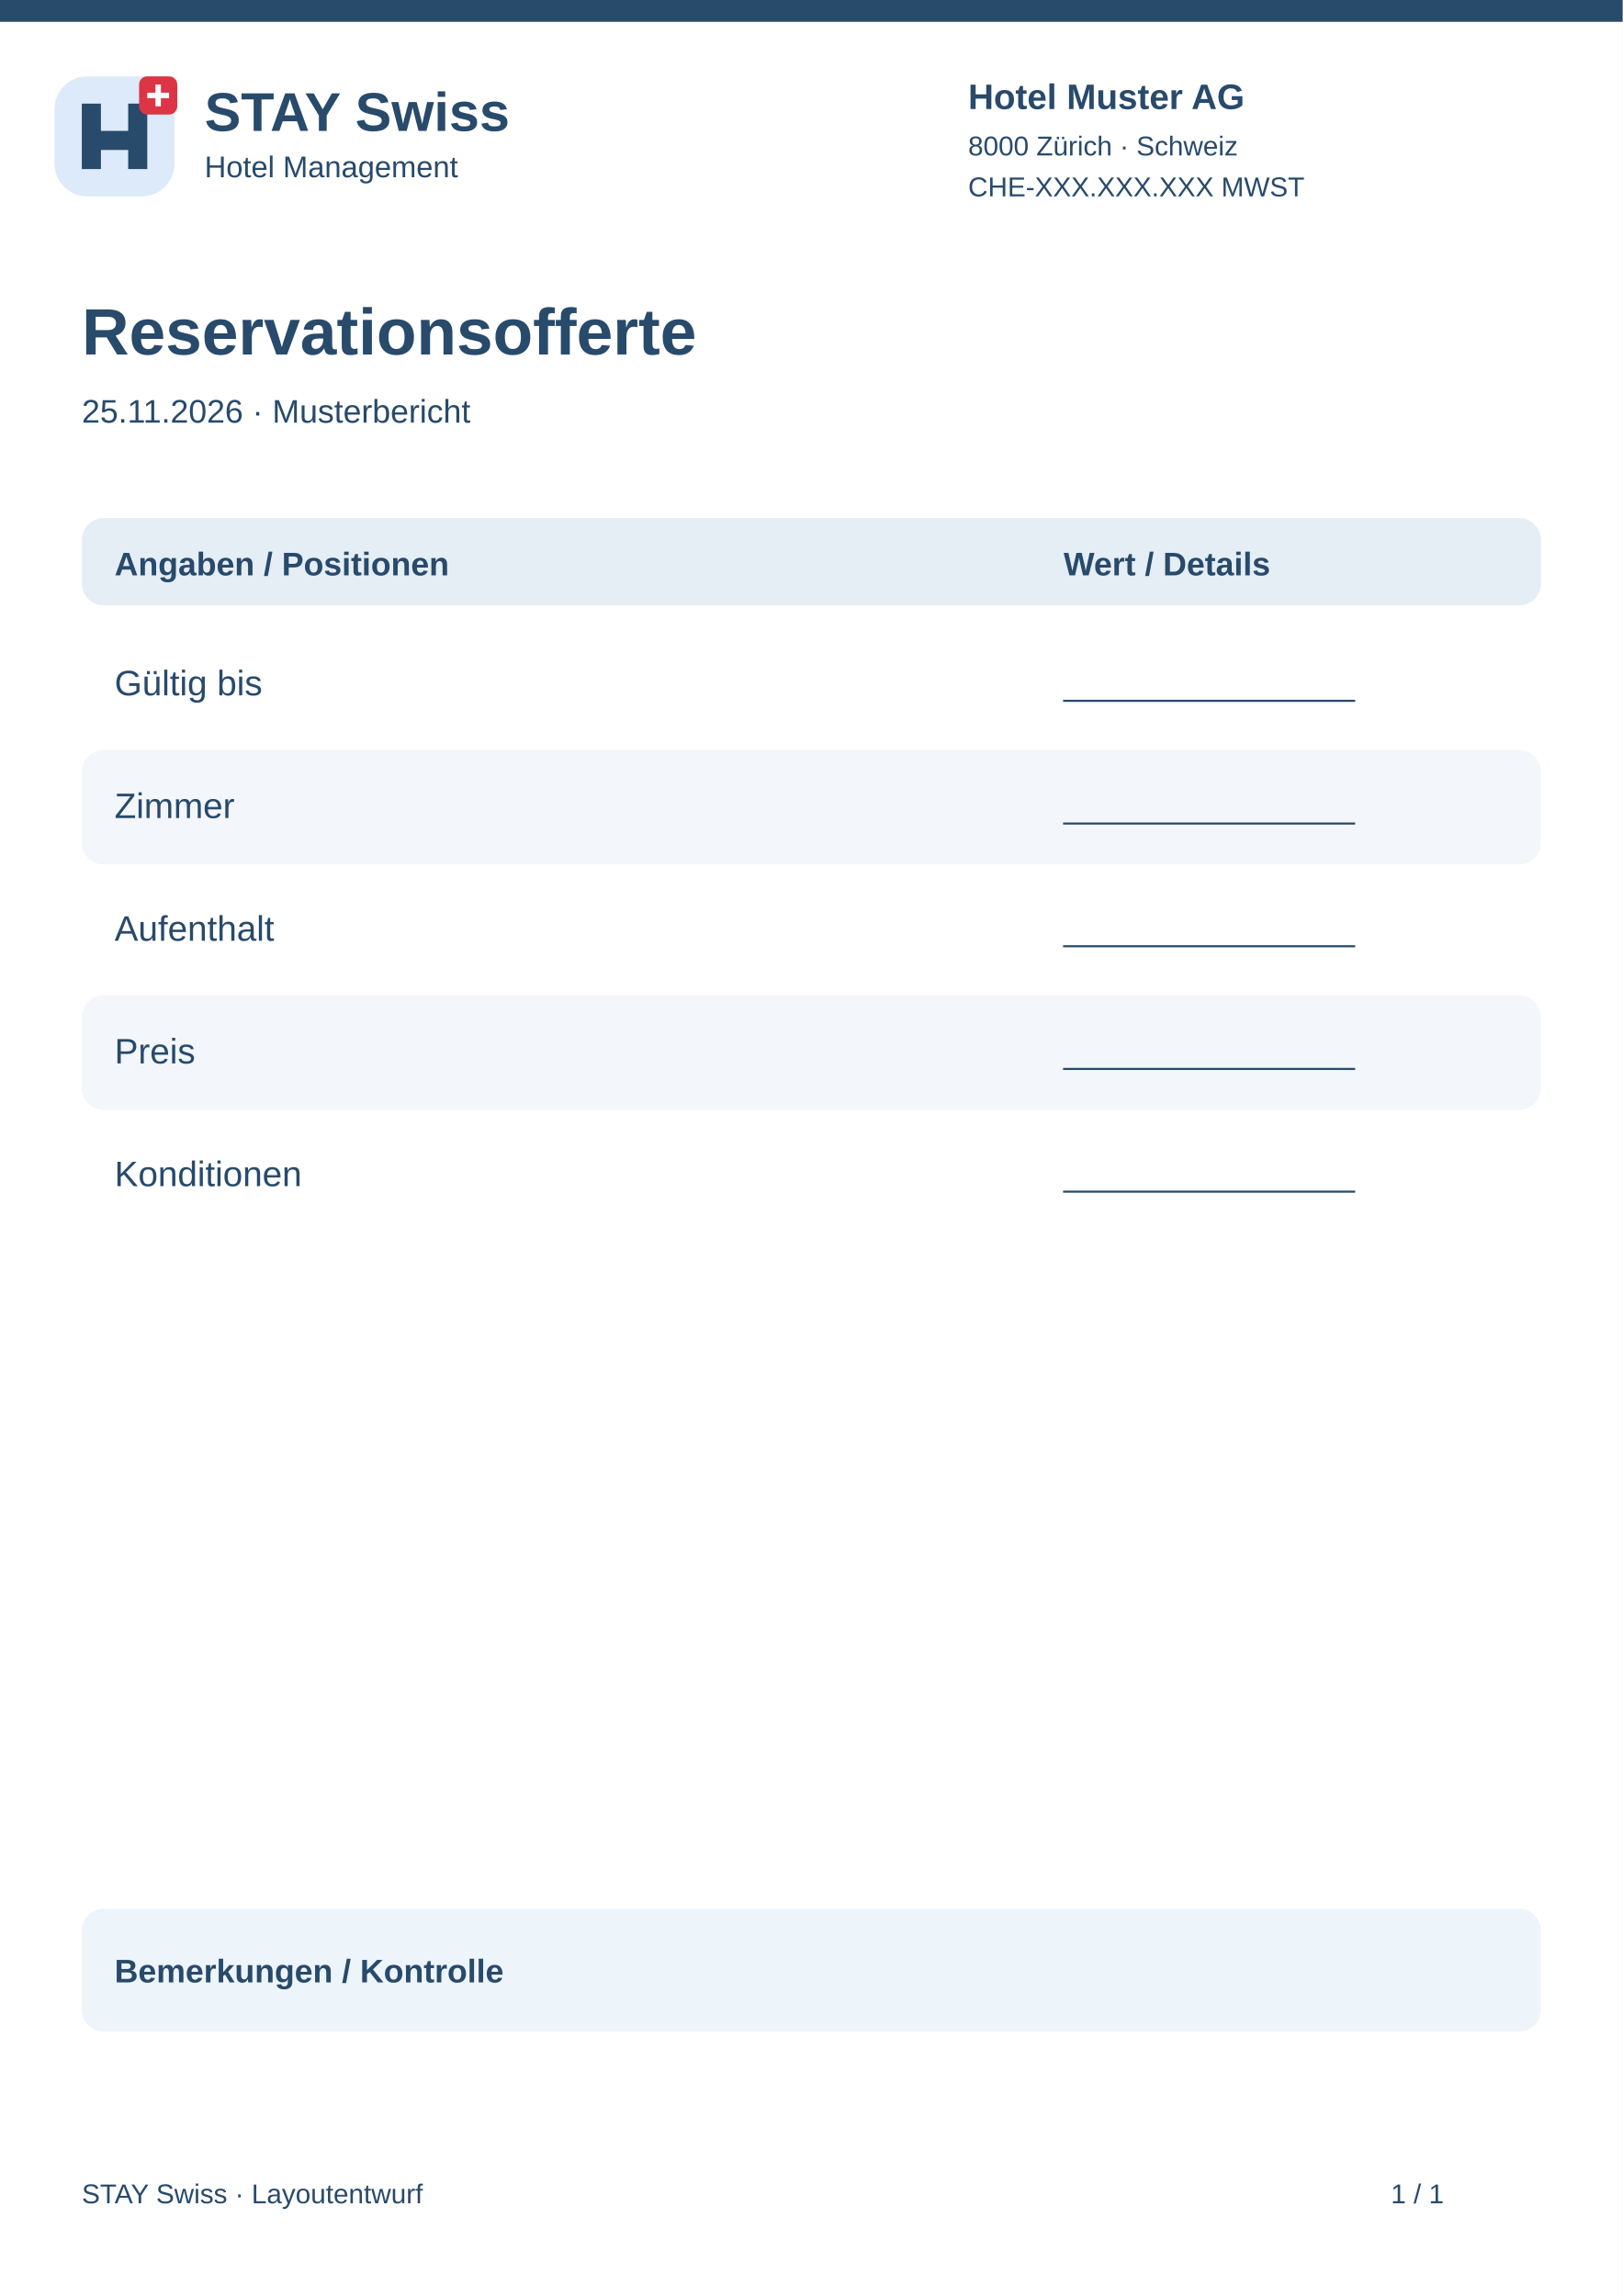
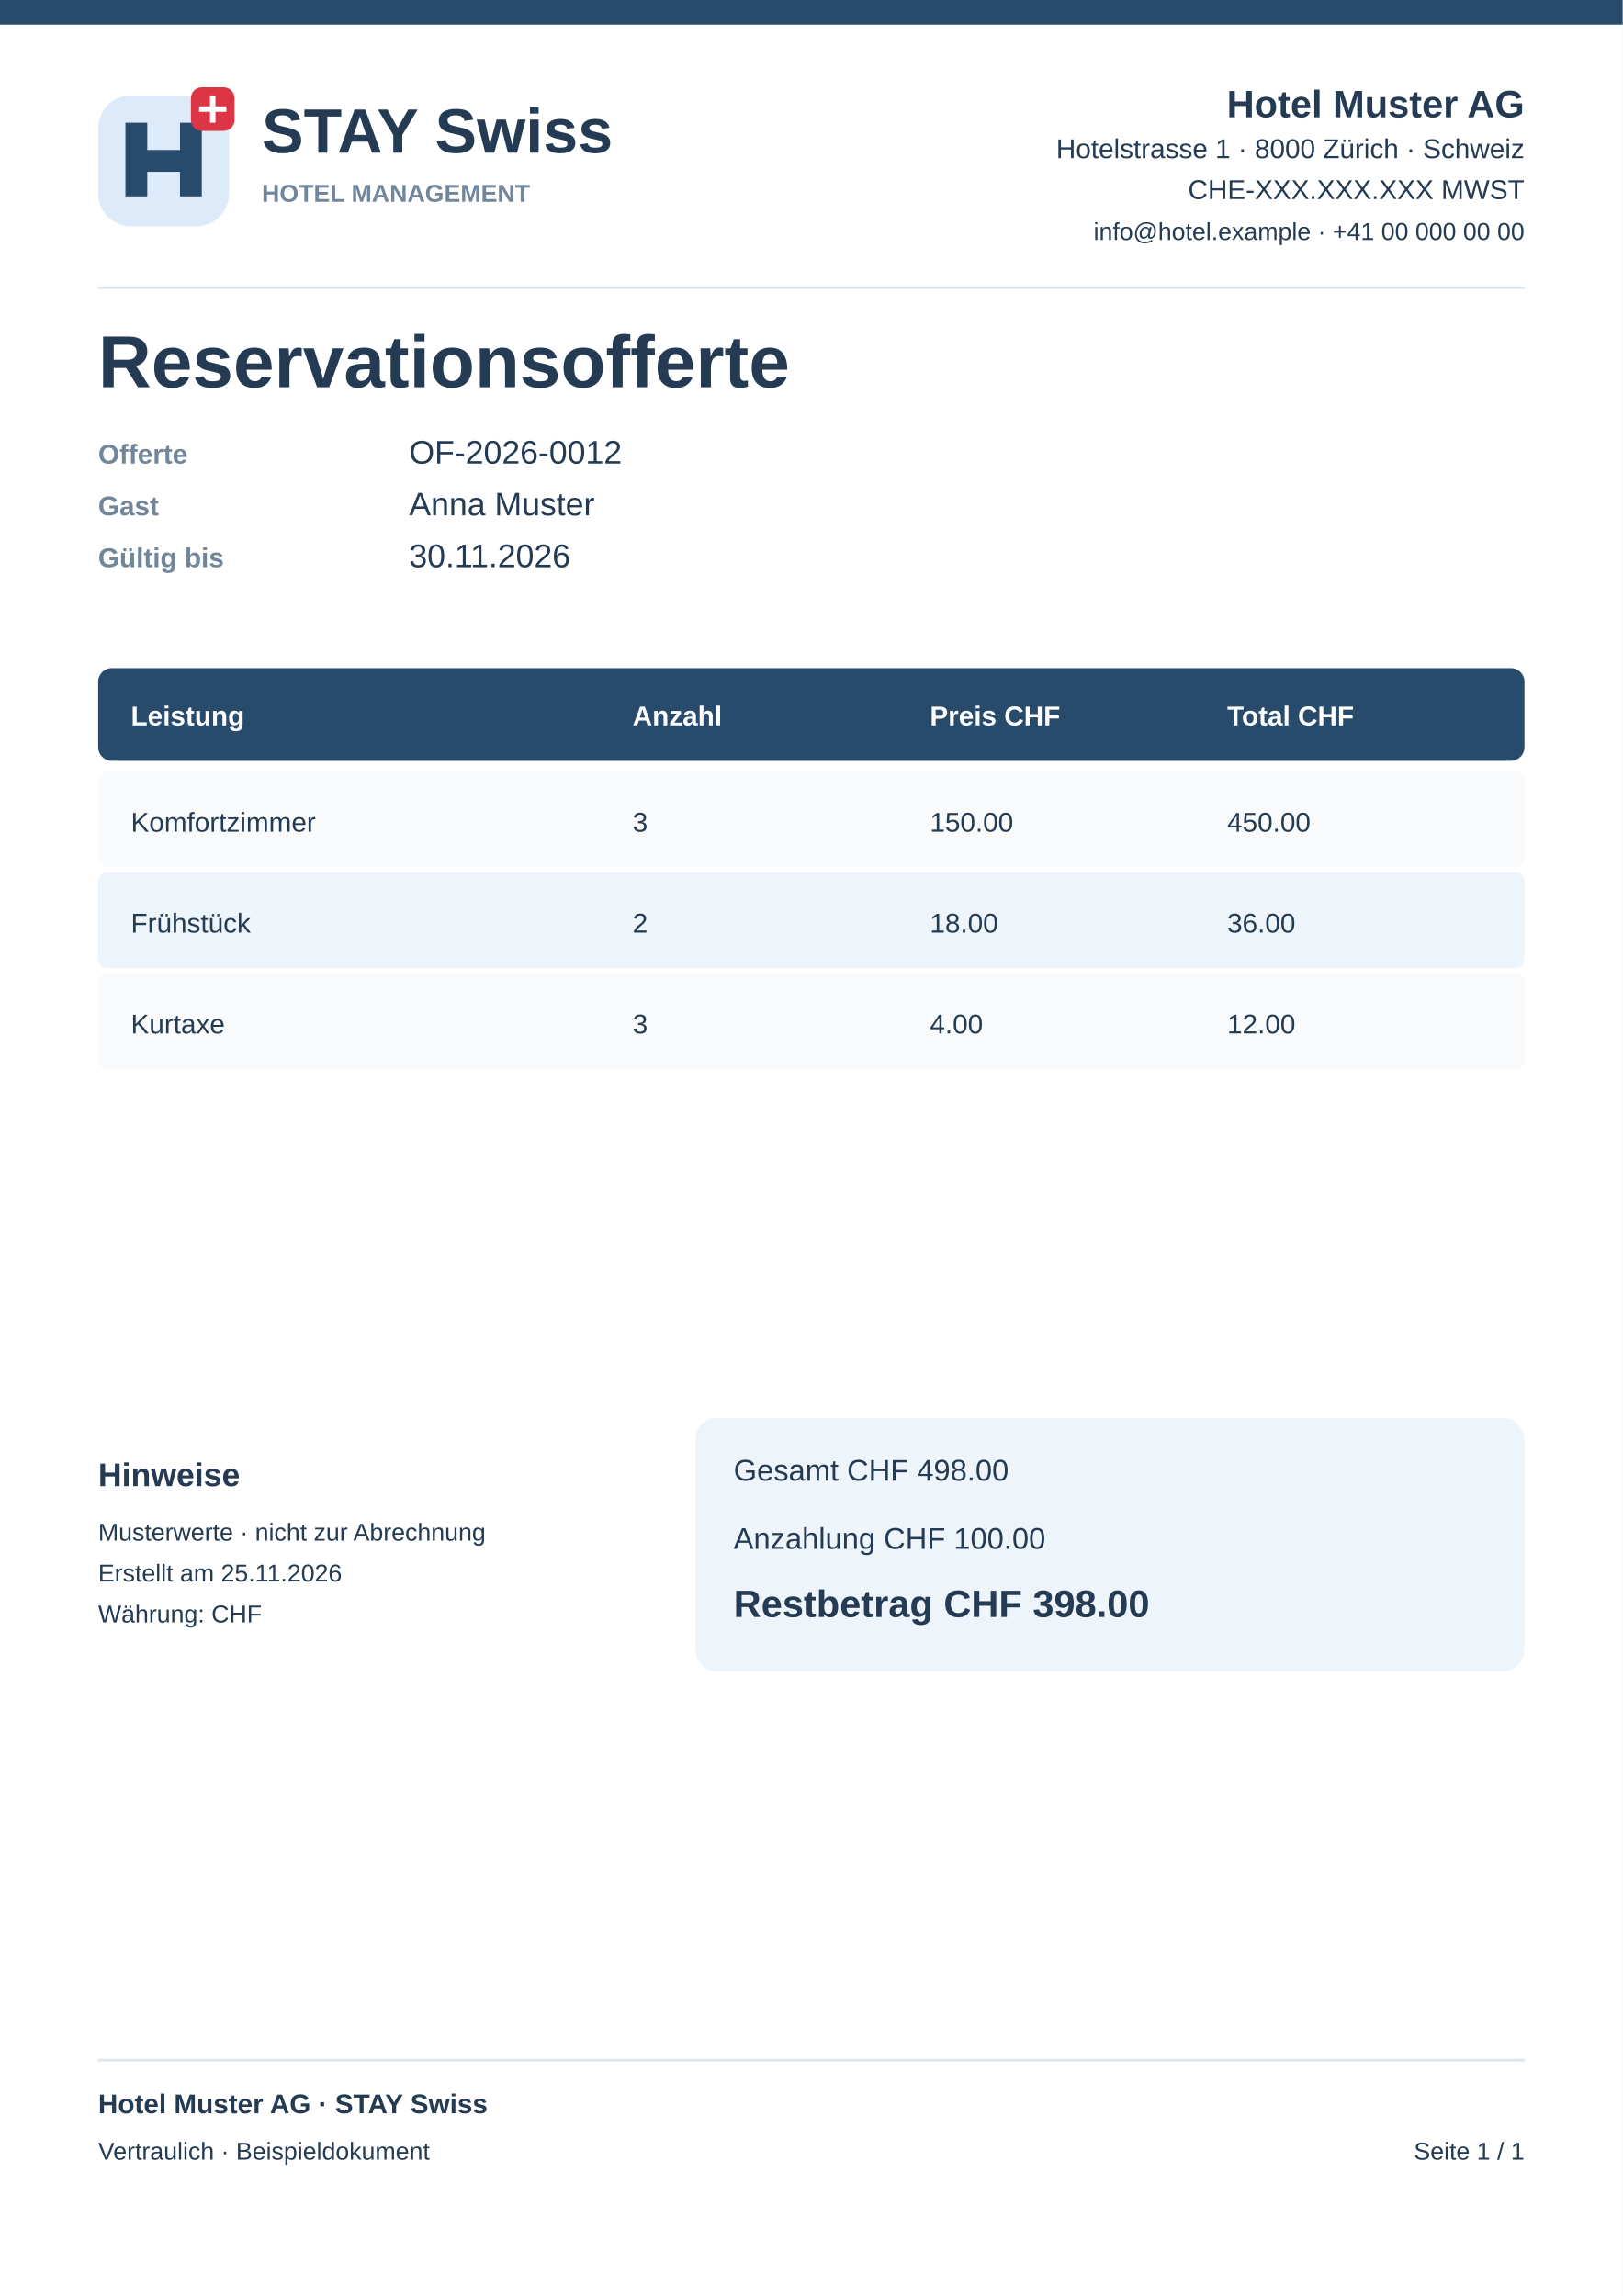
<svg xmlns="http://www.w3.org/2000/svg" width="595" height="842" viewBox="0 0 595 842">
  <rect x="0" y="0" width="595" height="842" rx="0" fill="#fff" />
-   <rect x="0" y="0" width="595" height="8" rx="0" fill="#284a6b" />
-   <g transform="translate(20 28)">
-     <rect x="0" y="0" width="44" height="44" rx="12" fill="#dceafa" />
-     <path d="M10 34V10H17V20H27V10H34V34H27V27H17V34Z" fill="#284a6b" />
-     <rect x="31" y="0" width="14" height="14" rx="3" fill="#dc3545" />
-     <path d="M38 3v8m-4-4h8" stroke="white" stroke-width="2" />
-   </g>
-   <text x="75" y="48" font-family="Arial,sans-serif" font-size="20" font-weight="700" fill="#284a6b">STAY Swiss</text>
-   <text x="75" y="65" font-family="Arial,sans-serif" font-size="11" font-weight="400" fill="#284a6b">Hotel Management</text>
-   <text x="355" y="40" font-family="Arial,sans-serif" font-size="13" font-weight="700" fill="#284a6b">Hotel Muster AG</text>
-   <text x="355" y="57" font-family="Arial,sans-serif" font-size="10" font-weight="400" fill="#284a6b">8000 Zürich · Schweiz</text>
-   <text x="355" y="72" font-family="Arial,sans-serif" font-size="10" font-weight="400" fill="#284a6b">CHE-XXX.XXX.XXX MWST</text>
-   <text x="30" y="130" font-family="Arial,sans-serif" font-size="24" font-weight="700" fill="#284a6b">Reservationsofferte</text>
-   <text x="30" y="155" font-family="Arial,sans-serif" font-size="12" font-weight="400" fill="#284a6b">25.11.2026 · Musterbericht</text>
-   <rect x="30" y="190" width="535" height="32" rx="8" fill="#e5edf5" />
-   <text x="42" y="211" font-family="Arial,sans-serif" font-size="12" font-weight="700" fill="#284a6b">Angaben / Positionen</text>
-   <text x="390" y="211" font-family="Arial,sans-serif" font-size="12" font-weight="700" fill="#284a6b">Wert / Details</text>
-   <rect x="30" y="230" width="535" height="42" rx="8" fill="#fff" />
-   <text x="42" y="255" font-family="Arial,sans-serif" font-size="13" font-weight="400" fill="#284a6b">Gültig bis</text>
-   <text x="390" y="255" font-family="Arial,sans-serif" font-size="12" font-weight="400" fill="#284a6b">________________</text>
-   <rect x="30" y="275" width="535" height="42" rx="8" fill="#f3f6fa" />
-   <text x="42" y="300" font-family="Arial,sans-serif" font-size="13" font-weight="400" fill="#284a6b">Zimmer</text>
-   <text x="390" y="300" font-family="Arial,sans-serif" font-size="12" font-weight="400" fill="#284a6b">________________</text>
-   <rect x="30" y="320" width="535" height="42" rx="8" fill="#fff" />
-   <text x="42" y="345" font-family="Arial,sans-serif" font-size="13" font-weight="400" fill="#284a6b">Aufenthalt</text>
-   <text x="390" y="345" font-family="Arial,sans-serif" font-size="12" font-weight="400" fill="#284a6b">________________</text>
-   <rect x="30" y="365" width="535" height="42" rx="8" fill="#f3f6fa" />
-   <text x="42" y="390" font-family="Arial,sans-serif" font-size="13" font-weight="400" fill="#284a6b">Preis</text>
-   <text x="390" y="390" font-family="Arial,sans-serif" font-size="12" font-weight="400" fill="#284a6b">________________</text>
-   <rect x="30" y="410" width="535" height="42" rx="8" fill="#fff" />
-   <text x="42" y="435" font-family="Arial,sans-serif" font-size="13" font-weight="400" fill="#284a6b">Konditionen</text>
-   <text x="390" y="435" font-family="Arial,sans-serif" font-size="12" font-weight="400" fill="#284a6b">________________</text>
-   <rect x="30" y="700" width="535" height="45" rx="8" fill="#edf4fa" />
-   <text x="42" y="727" font-family="Arial,sans-serif" font-size="12" font-weight="700" fill="#284a6b">Bemerkungen / Kontrolle</text>
-   <text x="30" y="808" font-family="Arial,sans-serif" font-size="10" font-weight="400" fill="#284a6b">STAY Swiss · Layoutentwurf</text>
-   <text x="510" y="808" font-family="Arial,sans-serif" font-size="10" font-weight="400" fill="#284a6b">1 / 1</text>
+   <rect x="0" y="0" width="595" height="9" rx="0" fill="#284a6b" />
+   <rect x="36" y="35" width="48" height="48" rx="12" fill="#dceafa" />
+   <path d="M46 72V45H54V55H66V45H74V72H66V63H54V72Z" fill="#284a6b" />
+   <rect x="70" y="32" width="16" height="16" rx="4" fill="#dc3545" />
+   <path d="M78 35v10m-5-5h10" stroke="white" stroke-width="2" />
+   <text x="96" y="56" font-family="Arial,sans-serif" font-size="23" font-weight="700" fill="#243b53" text-anchor="start">STAY Swiss</text>
+   <text x="96" y="74" font-family="Arial,sans-serif" font-size="9" font-weight="700" fill="#71869a" text-anchor="start">HOTEL MANAGEMENT</text>
+   <text x="559" y="43" font-family="Arial,sans-serif" font-size="14" font-weight="700" fill="#243b53" text-anchor="end">Hotel Muster AG</text>
+   <text x="559" y="58" font-family="Arial,sans-serif" font-size="10" font-weight="400" fill="#243b53" text-anchor="end">Hotelstrasse 1 · 8000 Zürich · Schweiz</text>
+   <text x="559" y="73" font-family="Arial,sans-serif" font-size="10" font-weight="400" fill="#243b53" text-anchor="end">CHE-XXX.XXX.XXX MWST</text>
+   <text x="559" y="88" font-family="Arial,sans-serif" font-size="9" font-weight="400" fill="#243b53" text-anchor="end">info@hotel.example · +41 00 000 00 00</text>
+   <rect x="36" y="105" width="523" height="1" rx="0" fill="#dce5ee" />
+   <text x="36" y="142" font-family="Arial,sans-serif" font-size="27" font-weight="700" fill="#243b53" text-anchor="start">Reservationsofferte</text>
+   <text x="36" y="170" font-family="Arial,sans-serif" font-size="10" font-weight="700" fill="#71869a" text-anchor="start">Offerte</text>
+   <text x="150" y="170" font-family="Arial,sans-serif" font-size="12" font-weight="400" fill="#243b53" text-anchor="start">OF-2026-0012</text>
+   <text x="36" y="189" font-family="Arial,sans-serif" font-size="10" font-weight="700" fill="#71869a" text-anchor="start">Gast</text>
+   <text x="150" y="189" font-family="Arial,sans-serif" font-size="12" font-weight="400" fill="#243b53" text-anchor="start">Anna Muster</text>
+   <text x="36" y="208" font-family="Arial,sans-serif" font-size="10" font-weight="700" fill="#71869a" text-anchor="start">Gültig bis</text>
+   <text x="150" y="208" font-family="Arial,sans-serif" font-size="12" font-weight="400" fill="#243b53" text-anchor="start">30.11.2026</text>
+   <rect x="36" y="245" width="523" height="34" rx="5" fill="#284a6b" />
+   <text x="48" y="266" font-family="Arial,sans-serif" font-size="10" font-weight="700" fill="#fff" text-anchor="start">Leistung</text>
+   <text x="231.96" y="266" font-family="Arial,sans-serif" font-size="10" font-weight="700" fill="#fff" text-anchor="start">Anzahl</text>
+   <text x="340.973" y="266" font-family="Arial,sans-serif" font-size="10" font-weight="700" fill="#fff" text-anchor="start">Preis CHF</text>
+   <text x="449.987" y="266" font-family="Arial,sans-serif" font-size="10" font-weight="700" fill="#fff" text-anchor="start">Total CHF</text>
+   <rect x="36" y="283" width="523" height="35" rx="3" fill="#f8fafc" />
+   <text x="48" y="305" font-family="Arial,sans-serif" font-size="10" font-weight="400" fill="#243b53" text-anchor="start">Komfortzimmer</text>
+   <text x="231.96" y="305" font-family="Arial,sans-serif" font-size="10" font-weight="400" fill="#243b53" text-anchor="start">3</text>
+   <text x="340.973" y="305" font-family="Arial,sans-serif" font-size="10" font-weight="400" fill="#243b53" text-anchor="start">150.00</text>
+   <text x="449.987" y="305" font-family="Arial,sans-serif" font-size="10" font-weight="400" fill="#243b53" text-anchor="start">450.00</text>
+   <rect x="36" y="320" width="523" height="35" rx="3" fill="#edf4fa" />
+   <text x="48" y="342" font-family="Arial,sans-serif" font-size="10" font-weight="400" fill="#243b53" text-anchor="start">Frühstück</text>
+   <text x="231.96" y="342" font-family="Arial,sans-serif" font-size="10" font-weight="400" fill="#243b53" text-anchor="start">2</text>
+   <text x="340.973" y="342" font-family="Arial,sans-serif" font-size="10" font-weight="400" fill="#243b53" text-anchor="start">18.00</text>
+   <text x="449.987" y="342" font-family="Arial,sans-serif" font-size="10" font-weight="400" fill="#243b53" text-anchor="start">36.00</text>
+   <rect x="36" y="357" width="523" height="35" rx="3" fill="#f8fafc" />
+   <text x="48" y="379" font-family="Arial,sans-serif" font-size="10" font-weight="400" fill="#243b53" text-anchor="start">Kurtaxe</text>
+   <text x="231.96" y="379" font-family="Arial,sans-serif" font-size="10" font-weight="400" fill="#243b53" text-anchor="start">3</text>
+   <text x="340.973" y="379" font-family="Arial,sans-serif" font-size="10" font-weight="400" fill="#243b53" text-anchor="start">4.00</text>
+   <text x="449.987" y="379" font-family="Arial,sans-serif" font-size="10" font-weight="400" fill="#243b53" text-anchor="start">12.00</text>
+   <rect x="255" y="520" width="304" height="93" rx="8" fill="#edf4fa" />
+   <text x="269" y="543" font-family="Arial,sans-serif" font-size="11" font-weight="400" fill="#243b53" text-anchor="start">Gesamt CHF 498.00</text>
+   <text x="269" y="568" font-family="Arial,sans-serif" font-size="11" font-weight="400" fill="#243b53" text-anchor="start">Anzahlung CHF 100.00</text>
+   <text x="269" y="593" font-family="Arial,sans-serif" font-size="14" font-weight="700" fill="#243b53" text-anchor="start">Restbetrag CHF 398.00</text>
+   <text x="36" y="545" font-family="Arial,sans-serif" font-size="12" font-weight="700" fill="#243b53" text-anchor="start">Hinweise</text>
+   <text x="36" y="565" font-family="Arial,sans-serif" font-size="9" font-weight="400" fill="#243b53" text-anchor="start">Musterwerte · nicht zur Abrechnung</text>
+   <text x="36" y="580" font-family="Arial,sans-serif" font-size="9" font-weight="400" fill="#243b53" text-anchor="start">Erstellt am 25.11.2026</text>
+   <text x="36" y="595" font-family="Arial,sans-serif" font-size="9" font-weight="400" fill="#243b53" text-anchor="start">Währung: CHF</text>
+   <rect x="36" y="755" width="523" height="1" rx="0" fill="#dce5ee" />
+   <text x="36" y="775" font-family="Arial,sans-serif" font-size="10" font-weight="700" fill="#243b53" text-anchor="start">Hotel Muster AG · STAY Swiss</text>
+   <text x="36" y="792" font-family="Arial,sans-serif" font-size="9" font-weight="400" fill="#243b53" text-anchor="start">Vertraulich · Beispieldokument</text>
+   <text x="559" y="792" font-family="Arial,sans-serif" font-size="9" font-weight="400" fill="#243b53" text-anchor="end">Seite 1 / 1</text>
</svg>
